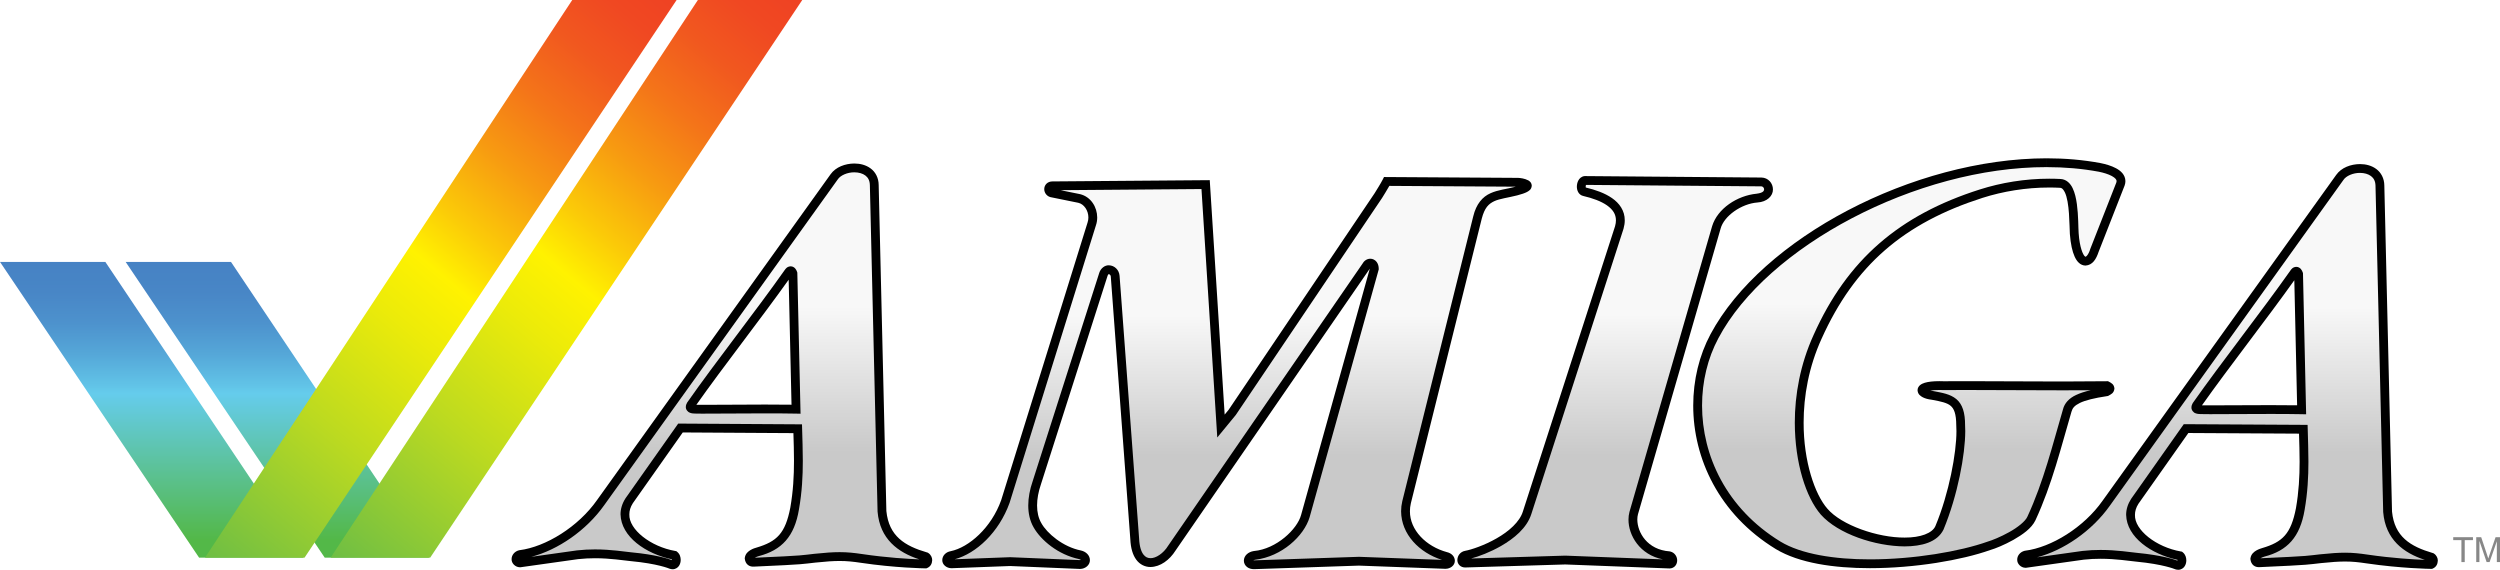
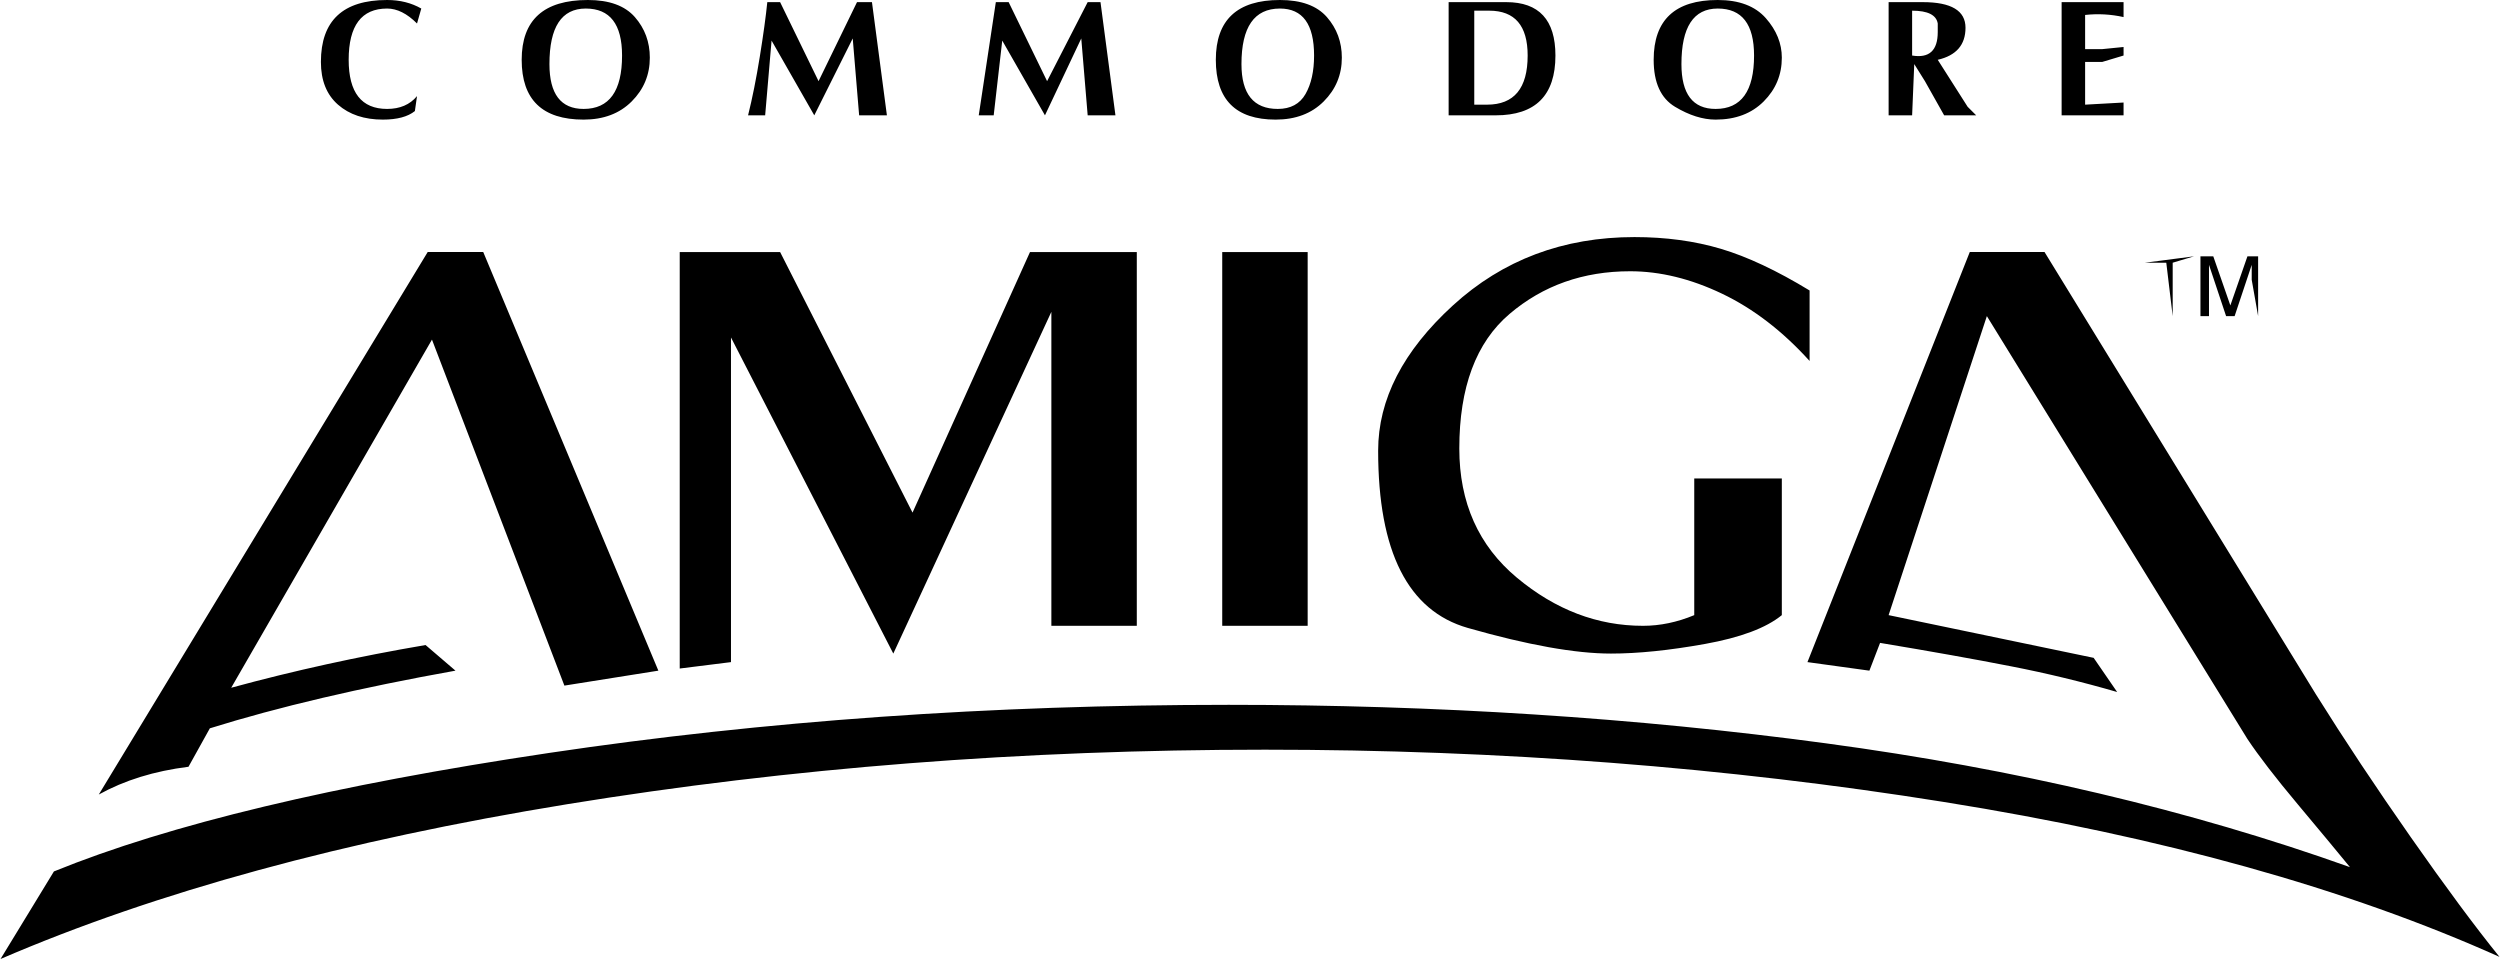
- <svg xmlns="http://www.w3.org/2000/svg" version="1.1" id="Ebene_1" x="0px" y="0px" width="566.929px" height="129.21px" viewBox="0 0 566.929 129.21" enable-background="new 0 0 566.929 129.21" xml:space="preserve">
-   <g id="Ebene_2">
- </g>
-   <g>
-     <g enable-background="new    ">
-       <g>
-         <g>
-           <linearGradient id="SVGID_1_" gradientUnits="userSpaceOnUse" x1="280.519" y1="41.153" x2="280.519" y2="128.077">
-             <stop offset="0.35" style="stop-color:#F8F8F8" />
-             <stop offset="0.716" style="stop-color:#C9C9C9" />
-           </linearGradient>
-           <path fill="url(#SVGID_1_)" d="M314.466,41.153l29.807,0.189c0.568,0,4.658,0.663-0.453,1.999      c-4.084,1.063-7.43,0.661-8.764,5.979l-16.086,64.575c-1.336,5.769,3.152,10.742,8.955,12.301c1.313,0.32,1.393,1.715-0.158,1.8      l-19.586-0.724l-23.795,0.805c-1.728,0-1.795-1.794,0.085-2.125c5.562-0.567,10.478-5.151,11.548-8.913l15.643-56.077      c0.002-0.846-0.436-1.287-0.914-1.287c-0.35,0-0.723,0.236-0.965,0.719l-44.044,63.917c-1.22,1.967-3.14,3.271-4.838,3.271      c-1.835,0-3.412-1.521-3.578-5.375l-4.433-59.588c-0.048-0.826-0.744-1.454-1.438-1.454c-0.478,0-0.956,0.297-1.222,1.029      l-15.107,47.273c-1.237,3.593-1.325,7.104,0.147,9.646c1.463,2.611,5.229,5.803,9.64,6.701c1.714,0.412,1.628,2.125-0.004,2.209      l-15.824-0.662l-13.293,0.498c-1.561-0.084-1.393-1.631,0.004-1.883c4.578-0.979,9.826-5.638,12.205-12.267l19.571-62.897      c0.821-2.376-0.476-5.236-2.852-5.804l-6.055-1.229c-1.063-0.082-1.215-1.632,0.002-1.632l34.736-0.282l3.482,54.755l2.548-3.1      l33.147-49.172C312.984,43.683,313.968,42.134,314.466,41.153z" />
-           <path d="M282.789,128.577c-0.439-0.336-0.721-0.885-0.715-1.438l0,0c0.017-1.149,1.001-1.98,2.225-2.174l0,0l0.027-0.006      l0.043-0.004c5.083-0.46,9.815-4.928,10.685-8.187l0,0l15.581-55.852l-44.048,63.92c-1.372,2.18-3.473,3.711-5.686,3.744l0,0      c-1.196,0.013-2.412-0.545-3.218-1.644l0,0c-0.812-1.096-1.27-2.636-1.359-4.66l0,0l-4.432-59.601      c-0.002-0.292-0.342-0.518-0.439-0.512l0,0c-0.008,0.004-0.017,0.004-0.027,0.004l0,0c-0.037,0-0.095,0-0.245,0.327l0,0      l-15.114,47.295c-0.582,1.689-0.889,3.343-0.889,4.837l0,0c0,1.529,0.317,2.88,0.963,3.995l0,0      c1.27,2.314,4.902,5.408,9.001,6.216l0,0c1.134,0.255,2.012,1.101,2.019,2.18l0,0c0.014,1.132-1.046,1.981-2.201,2l0,0      l-0.058,0.002l-15.822-0.661l-13.303,0.497l-0.043-0.002c-1.048-0.002-2.078-0.789-2.053-1.84l0,0      c0.014-1.059,0.874-1.847,1.902-2.019l0,0c4.122-0.852,9.223-5.29,11.461-11.587l0,0l19.579-62.925      c0.129-0.373,0.193-0.769,0.193-1.165l0,0c0.002-1.568-0.99-3.044-2.298-3.332l0,0l-6.008-1.221      c-1.043-0.115-1.721-1.01-1.703-1.875l0,0c-0.004-0.42,0.153-0.885,0.506-1.231l0,0c0.35-0.348,0.855-0.52,1.343-0.516l0,0      l35.681-0.288l3.382,53.167l0.906-1.1l33.1-49.101c0.412-0.671,1.393-2.221,1.85-3.125l0,0l0.278-0.551l30.42,0.192      c0.506,0.031,1.437,0.116,2.311,0.574l0,0c0.259,0.159,0.736,0.456,0.773,1.206l0,0c-0.077,0.897-0.635,1.161-1.092,1.428l0,0      c-0.51,0.261-1.194,0.496-2.195,0.759l0,0c-2.138,0.547-3.968,0.733-5.244,1.334l0,0c-1.258,0.611-2.148,1.451-2.799,3.92l0,0      l-16.082,64.559c-0.146,0.621-0.214,1.227-0.214,1.815l0,0c-0.026,4.268,3.657,8.002,8.43,9.287l0,0      c0.945,0.224,1.738,0.93,1.759,1.943l0,0c0.005,1.096-1.052,1.819-2.095,1.827l0,0l-0.054,0.002l-19.602-0.725l-23.782,0.804      c-0.004,0-0.008,0-0.012,0l0,0C283.779,129.074,283.224,128.917,282.789,128.577L282.789,128.577z M284.351,127.074      l23.838-0.806l18.807,0.695c-5.114-1.617-9.239-5.779-9.265-11.028l0,0c-0.002-0.746,0.087-1.503,0.268-2.284l0,0l16.087-64.575      c0.683-2.847,2.131-4.465,3.902-5.25l0,0c1.749-0.792,3.635-0.937,5.578-1.453l0,0c0.047-0.012,0.094-0.024,0.14-0.037l0,0      l-28.643-0.181c-0.553,0.99-1.303,2.17-1.656,2.75l0,0l-33.172,49.208l-4.192,5.097l-3.583-56.34l-31.957,0.258l4.446,0.904      c2.441,0.607,3.862,2.942,3.866,5.286l0,0c0,0.607-0.095,1.223-0.292,1.788l0,0l-19.583,62.938      c-2.42,6.682-7.531,11.459-12.446,12.784l0,0l12.593-0.472l15.813,0.661c0.093-0.009,0.159-0.025,0.205-0.042l0,0      c-0.064-0.056-0.191-0.136-0.394-0.186l0,0c-4.758-0.995-8.658-4.285-10.307-7.18l0,0c-0.852-1.47-1.225-3.183-1.225-4.983l0,0      c0-1.766,0.356-3.627,0.99-5.467l0,0l15.12-47.31c0.332-1.016,1.245-1.716,2.163-1.689l0,0c1.289,0.031,2.329,1.038,2.435,2.381      l0,0l4.434,59.619c0.075,1.801,0.489,2.948,0.963,3.576l0,0c0.485,0.626,0.974,0.827,1.617,0.841l0,0      c1.181,0.033,2.919-1.042,4.013-2.839l0,0l44.007-63.864c0.364-0.692,1.033-1.2,1.825-1.204l0,0      c0.547-0.004,1.088,0.275,1.42,0.707l0,0c0.338,0.433,0.493,0.984,0.491,1.575l0,0l0.002,0.006v0.139l-15.682,56.211      c-1.266,4.242-6.329,8.924-12.339,9.625l0,0c-0.199,0.035-0.332,0.085-0.419,0.131l0,0      C284.258,127.071,284.302,127.074,284.351,127.074L284.351,127.074z" />
-         </g>
-       </g>
-     </g>
-   </g>
-   <g>
-     <g enable-background="new    ">
-       <g>
-         <g>
-           <linearGradient id="SVGID_2_" gradientUnits="userSpaceOnUse" x1="366.273" y1="40.928" x2="366.273" y2="127.911">
-             <stop offset="0.35" style="stop-color:#F8F8F8" />
-             <stop offset="0.716" style="stop-color:#C9C9C9" />
-           </linearGradient>
-           <path fill="url(#SVGID_2_)" d="M359.425,40.928l40.012,0.331c1.883,0,2.766,3.332-1,3.664c-4.02,0.354-8.225,3.215-9.213,6.641      l-18.748,64.8c-0.904,3.438,1.594,9.183,8.051,9.669c1.063,0.246,1.061,1.877,0.08,1.877l-23.631-0.906l-22.697,0.686      c-1.232,0-0.896-1.629,0.154-1.795c3.111-0.567,12.154-4.076,13.879-9.634l20.902-64.692c1.309-4.656-3.016-6.949-7.922-8.095      C358.23,43.304,358.447,41.011,359.425,40.928z" />
-           <path d="M378.567,128.909l-23.601-0.905l-22.688,0.684c-0.466,0.007-0.964-0.152-1.31-0.503l0,0      c-0.347-0.346-0.484-0.805-0.48-1.199l0,0c0.017-0.946,0.649-1.87,1.765-2.074l0,0c1.394-0.249,4.396-1.25,7.141-2.83l0,0      c2.772-1.573,5.256-3.759,5.967-6.128l0,0l20.89-64.654c0.14-0.494,0.198-0.94,0.198-1.343l0,0      c-0.011-1.41-0.699-2.438-2.036-3.391l0,0c-1.326-0.927-3.256-1.631-5.328-2.112l0,0c-0.559-0.099-0.999-0.5-1.203-0.895l0,0      c-0.222-0.411-0.292-0.83-0.295-1.237l0,0c0.005-0.481,0.103-0.957,0.343-1.406l0,0c0.228-0.432,0.7-0.921,1.414-0.984l0,0      l0.046-0.002l40.049,0.33c1.554,0.023,2.613,1.308,2.615,2.68l0,0c0.033,1.493-1.355,2.853-3.528,2.98l0,0      c-3.64,0.282-7.577,3.06-8.341,5.923l0,0l-18.74,64.777c-0.097,0.361-0.148,0.768-0.148,1.201l0,0      c0.021,2.933,2.246,6.833,7.308,7.215l0,0l0.069,0.006l0.079,0.019c1.071,0.253,1.595,1.223,1.581,2.029l0,0      c-0.003,0.402-0.111,0.824-0.403,1.195l0,0c-0.276,0.364-0.781,0.626-1.323,0.626l0,0      C378.592,128.909,378.58,128.909,378.567,128.909L378.567,128.909z M377.115,126.852c-5.262-1.019-7.84-5.458-7.82-9.032l0,0      c0-0.594,0.07-1.17,0.221-1.734l0,0l18.747-64.799c1.214-3.99,5.686-6.932,10.086-7.36l0,0c1.625-0.208,1.671-0.715,1.704-0.988      l0,0c0-0.357-0.309-0.678-0.624-0.68l0,0l-39.771-0.328c-0.037,0.094-0.072,0.251-0.07,0.39l0,0      c-0.002,0.08,0.01,0.151,0.021,0.201l0,0c2.188,0.52,4.295,1.258,5.947,2.402l0,0c1.666,1.141,2.905,2.851,2.893,5.032l0,0      c0.002,0.603-0.09,1.233-0.282,1.921l0,0l-20.899,64.679c-1.018,3.199-3.918,5.548-6.878,7.26l0,0      c-2.466,1.408-4.993,2.362-6.781,2.833l0,0l21.378-0.647L377.115,126.852L377.115,126.852z" />
-         </g>
-       </g>
-     </g>
-   </g>
-   <g>
-     <g enable-background="new    ">
-       <g>
-         <g>
-           <linearGradient id="SVGID_3_" gradientUnits="userSpaceOnUse" x1="432.982" y1="36.898" x2="432.982" y2="127.848">
-             <stop offset="0.35" style="stop-color:#F8F8F8" />
-             <stop offset="0.716" style="stop-color:#C9C9C9" />
-           </linearGradient>
-           <path fill="url(#SVGID_3_)" d="M464.128,36.898c4.105,0,8.133,0.34,12.004,1.062c2.461,0.496,5.475,1.62,4.738,3.746      l-5.906,15.057c-0.467,1.534-1.244,2.462-2.031,2.462c-1.094,0-2.207-1.792-2.551-6.244c-0.195-2.436,0.197-11.205-3.146-11.393      c-0.85-0.046-1.695-0.067-2.543-0.067c-5.363,0-10.688,0.885-15.43,2.396c-18.068,5.767-29.525,15.623-37.08,32.453      c-7.385,16.19-3.738,33.692,1.479,39.662c3.557,4.065,11.865,6.874,18.252,6.874c3.75,0,6.836-0.971,7.904-3.225      c3.457-8.307,5.133-18.494,4.809-23.15c0.014-5.647-2.201-6.086-6.41-6.866c-2.951-0.313-3.895-2.228,1.615-2.228      c0.293,0,0.604,0.006,0.936,0.02c1.771-0.012,3.492-0.018,5.189-0.018c3.881,0,7.602,0.021,11.299,0.039      c3.473,0.019,6.924,0.035,10.473,0.035c3.246,0,6.576-0.017,10.072-0.06c0.98,0.483,0.896,0.897-0.088,1.384      c-5.973,0.896-8.352,2.043-8.924,4.254c-2.311,7.85-4.383,16.438-8.123,24.488c-1.33,2.883-7.605,5.626-9.648,6.204      c-6.354,2.263-16.916,4.063-26.975,4.063c-8.072,0-15.822-1.16-20.813-4.184c-18.713-11.438-22.078-33.127-14.438-47.428      C400.123,54.96,434.261,36.898,464.128,36.898z" />
-           <path d="M402.708,124.517c-12.916-7.888-18.738-20.608-18.732-32.545l0,0c0-5.78,1.356-11.39,3.934-16.207l0,0      c11.65-21.742,45.962-39.819,76.22-39.867l0,0v1v1c-29.481-0.048-63.445,17.999-74.457,38.811l0,0      c-2.409,4.504-3.695,9.795-3.695,15.264l0,0c0.008,11.303,5.468,23.312,17.77,30.837l0,0c4.69,2.859,12.321,4.049,20.296,4.038      l0,0c9.934,0.005,20.445-1.794,26.701-4.025l0,0c0.903-0.253,2.967-1.072,4.874-2.147l0,0c1.921-1.054,3.698-2.475,4.14-3.517      l0,0c3.688-7.93,5.753-16.466,8.063-24.315l0,0c0.348-1.418,1.398-2.544,2.974-3.272l0,0c0.896-0.426,1.977-0.774,3.296-1.08      l0,0c-2.17,0.016-4.283,0.022-6.362,0.022l0,0c-3.552,0-7.005-0.017-10.478-0.035l0,0c-3.697-0.017-7.416-0.038-11.294-0.038      l0,0c-1.695,0-3.413,0.006-5.23,0.017l0,0c-0.318-0.013-0.615-0.019-0.895-0.019l0,0c-0.887-0.014-1.592,0.053-2.105,0.139l0,0      c0.181,0.039,0.381,0.072,0.596,0.095l0,0l0.027,0.002l0.05,0.009c2.085,0.4,3.839,0.667,5.237,1.815l0,0      c1.408,1.185,1.998,3.086,1.989,5.981l0,0c0,0,0,0,0,0.02l0,0c0.026,0.392,0.038,0.818,0.038,1.275l0,0      c-0.009,5.254-1.692,14.506-4.941,22.337l0,0c-1.426,2.861-4.932,3.777-8.809,3.796l0,0c-6.67-0.038-15.076-2.803-19.005-7.216      l0,0c-3.354-3.879-5.881-11.648-5.9-20.854l0,0c0-6.263,1.207-13.178,4.262-19.878l0,0      c7.631-17.053,19.421-27.189,37.688-32.994l0,0c4.841-1.542,10.261-2.443,15.735-2.443l0,0c0.863,0,1.727,0.021,2.599,0.067l0,0      c1.324,0.072,2.228,1.042,2.717,2.074l0,0c0.514,1.057,0.789,2.327,0.97,3.643l0,0c0.356,2.613,0.308,5.481,0.4,6.599l0,0      c0.222,3.23,0.994,4.917,1.411,5.228l0,0c0.107,0.093,0.135,0.091,0.141,0.091l0,0c0,0,0.002,0,0.002,0.002l0,0      c0-0.008,0.122-0.002,0.367-0.295l0,0c0.233-0.28,0.505-0.785,0.707-1.459l0,0l0.017-0.05l5.898-15.034      c0.046-0.135,0.059-0.236,0.059-0.316l0,0c0.021-0.28-0.248-0.703-1.074-1.154l0,0c-0.789-0.432-1.931-0.771-2.958-0.975l0,0      c-3.803-0.709-7.77-1.044-11.818-1.044l0,0v-1v-1c4.158,0,8.247,0.345,12.199,1.082l0,0c1.162,0.236,2.445,0.594,3.529,1.177      l0,0c1.049,0.564,2.102,1.474,2.122,2.914l0,0c0.003,0.322-0.057,0.642-0.179,1l0,0l-5.9,15.043      c-0.543,1.631-1.344,2.999-2.969,3.109l0,0c-1.16-0.023-1.954-0.897-2.465-2.036l0,0c-0.535-1.177-0.903-2.83-1.083-5.127l0,0      c-0.126-1.924-0.031-7.288-1.171-9.513l0,0c-0.385-0.741-0.688-0.939-1.033-0.96l0,0c-0.83-0.046-1.657-0.065-2.487-0.065l0,0      c-5.255-0.002-10.483,0.868-15.126,2.348l0,0c-17.869,5.729-28.992,15.304-36.476,31.915l0,0      c-2.925,6.411-4.083,13.044-4.083,19.052l0,0c-0.02,8.812,2.548,16.308,5.405,19.537l0,0c3.184,3.719,11.396,6.57,17.499,6.532      l0,0c3.624,0.019,6.29-1.007,6.98-2.609l0,0c3.12-7.475,4.78-16.659,4.771-21.523l0,0c0-0.43-0.015-0.825-0.036-1.177l0,0      l-0.002-0.034V96.53c0,0-0.002,0-0.002-0.053l0,0c-0.009-2.705-0.526-3.821-1.276-4.451l0,0      c-0.752-0.662-2.193-1.001-4.285-1.374l0,0c-0.786-0.09-1.463-0.271-2.019-0.551l0,0c-0.522-0.29-1.14-0.667-1.2-1.608l0,0      c-0.005-0.499,0.282-0.927,0.579-1.162l0,0c0.305-0.249,0.644-0.398,1.044-0.524l0,0c0.798-0.242,1.866-0.368,3.363-0.371l0,0      c0.307,0,0.631,0.007,0.931,0.021l0,0c1.772-0.013,3.495-0.019,5.194-0.019l0,0c3.885,0,7.607,0.022,11.305,0.04l0,0      c3.473,0.019,6.921,0.035,10.467,0.035l0,0c3.243-0.002,6.567-0.017,10.061-0.061l0,0l0.236-0.005l0.217,0.107      c0.512,0.289,1.158,0.554,1.251,1.559l0,0c-0.124,1.084-0.796,1.293-1.333,1.617l0,0l-0.144,0.071l-0.155,0.023      c-2.944,0.438-4.961,0.947-6.205,1.548l0,0c-1.251,0.619-1.675,1.173-1.908,2l0,0c-2.302,7.813-4.382,16.457-8.174,24.623l0,0      c-0.891,1.845-2.916,3.238-4.976,4.42l0,0c-2.072,1.162-4.169,2.002-5.245,2.308l0,0c-6.515,2.314-17.129,4.118-27.31,4.123l0,0      C415.871,128.837,408,127.704,402.708,124.517L402.708,124.517z" />
-         </g>
-       </g>
-     </g>
-   </g>
-   <path fill="#878787" d="M558.181,127.465v-4.979h-1.861v-0.668h4.477v0.668h-1.867v4.979H558.181z" />
-   <path fill="#878787" d="M561.539,127.465v-5.646h1.125l1.338,4c0.123,0.371,0.213,0.65,0.271,0.836  c0.063-0.205,0.164-0.508,0.299-0.905l1.352-3.931h1.006v5.646h-0.719v-4.727l-1.643,4.727h-0.674l-1.633-4.808v4.808H561.539z" />
-   <g>
-     <linearGradient id="SVGID_4_" gradientUnits="userSpaceOnUse" x1="60.549" y1="-1452.352" x2="60.549" y2="-1385.286" gradientTransform="matrix(1 0 0 -1 2.3501 -1325.893)">
-       <stop offset="0.06" style="stop-color:#53B848" />
-       <stop offset="0.555" style="stop-color:#65CCEC" />
-       <stop offset="0.583" style="stop-color:#61C3E7" />
-       <stop offset="0.688" style="stop-color:#55A7D8" />
-       <stop offset="0.793" style="stop-color:#4D92CD" />
-       <stop offset="0.898" style="stop-color:#4886C6" />
-       <stop offset="1" style="stop-color:#4682C4" />
-     </linearGradient>
-     <polygon fill="url(#SVGID_4_)" points="28.491,59.393 52.378,59.393 97.306,126.459 73.637,126.459  " />
-     <linearGradient id="SVGID_5_" gradientUnits="userSpaceOnUse" x1="72.555" y1="-1452.288" x2="179.013" y2="-1325.416" gradientTransform="matrix(1 0 0 -1 2.3501 -1325.893)">
-       <stop offset="0" style="stop-color:#6EBE44" />
-       <stop offset="0.001" style="stop-color:#6EBE44" />
-       <stop offset="0.245" style="stop-color:#BCDA20" />
-       <stop offset="0.419" style="stop-color:#ECEB09" />
-       <stop offset="0.505" style="stop-color:#FFF200" />
-       <stop offset="0.578" style="stop-color:#FBCA08" />
-       <stop offset="0.679" style="stop-color:#F79A11" />
-       <stop offset="0.775" style="stop-color:#F47419" />
-       <stop offset="0.864" style="stop-color:#F1581F" />
-       <stop offset="0.941" style="stop-color:#F04822" />
-       <stop offset="1" style="stop-color:#EF4223" />
-     </linearGradient>
-     <polygon fill="url(#SVGID_5_)" points="158.261,0.001 181.93,0.001 97.553,126.459 74.98,126.459  " />
-   </g>
-   <g>
-     <linearGradient id="SVGID_6_" gradientUnits="userSpaceOnUse" x1="32.058" y1="-1452.351" x2="32.058" y2="-1385.286" gradientTransform="matrix(1 0 0 -1 2.3501 -1325.893)">
-       <stop offset="0.06" style="stop-color:#53B848" />
-       <stop offset="0.555" style="stop-color:#65CCEC" />
-       <stop offset="0.583" style="stop-color:#61C3E7" />
-       <stop offset="0.688" style="stop-color:#55A7D8" />
-       <stop offset="0.793" style="stop-color:#4D92CD" />
-       <stop offset="0.898" style="stop-color:#4886C6" />
-       <stop offset="1" style="stop-color:#4682C4" />
-     </linearGradient>
-     <polygon fill="url(#SVGID_6_)" points="0,59.393 23.889,59.393 68.816,126.458 45.147,126.458  " />
-     <linearGradient id="SVGID_7_" gradientUnits="userSpaceOnUse" x1="44.064" y1="-1452.287" x2="150.521" y2="-1325.416" gradientTransform="matrix(1 0 0 -1 2.3501 -1325.893)">
-       <stop offset="0" style="stop-color:#6EBE44" />
-       <stop offset="0.001" style="stop-color:#6EBE44" />
-       <stop offset="0.245" style="stop-color:#BCDA20" />
-       <stop offset="0.419" style="stop-color:#ECEB09" />
-       <stop offset="0.505" style="stop-color:#FFF200" />
-       <stop offset="0.578" style="stop-color:#FBCA08" />
-       <stop offset="0.679" style="stop-color:#F79A11" />
-       <stop offset="0.775" style="stop-color:#F47419" />
-       <stop offset="0.864" style="stop-color:#F1581F" />
-       <stop offset="0.941" style="stop-color:#F04822" />
-       <stop offset="1" style="stop-color:#EF4223" />
-     </linearGradient>
-     <polygon fill="url(#SVGID_7_)" points="129.769,0 153.438,0 69.063,126.458 46.489,126.458  " />
-   </g>
-   <g>
-     <linearGradient id="SVGID_8_" gradientUnits="userSpaceOnUse" x1="163.706" y1="38.08" x2="163.706" y2="128.09">
-       <stop offset="0.35" style="stop-color:#F8F8F8" />
-       <stop offset="0.716" style="stop-color:#C9C9C9" />
-     </linearGradient>
-     <path fill="url(#SVGID_8_)" d="M154.313,97.063l-11.644,16.511c-3.452,5.399,3.078,11.04,10.279,12.354   c0.66,0.513,0.548,2.163-0.415,2.163c-0.105,0-0.219-0.02-0.345-0.063c-0.144-0.063-2.86-1.194-9.034-1.771   c-1.652-0.156-4.623-0.663-8.245-0.663c-1.248,0-2.571,0.062-3.947,0.214l-13.024,1.834c-1.232-0.082-1.229-1.551,0.002-1.882   c6.293-0.813,13.835-5.481,18.259-11.771l52.979-73.901c0.875-1.269,2.745-2.007,4.565-2.007c2.279,0,4.474,1.158,4.517,3.887   l1.745,73.983c0.566,6.204,4.724,8.829,9.962,10.294c0.732,0.495,0.411,1.477-0.086,1.645c-0.34-0.007-6.801-0.105-14.522-1.254   c-1.807-0.267-3.22-0.421-4.946-0.421c-1.493,0-3.221,0.116-5.64,0.373c-3.029,0.32-1.598,0.366-13.862,0.91   c-0.466,0.022-0.919-0.099-1.017-0.888c0.109-0.91,1.48-1.349,1.918-1.465c4.9-1.358,7.317-3.816,8.392-9.847   c1.16-6.631,0.85-12.269,0.694-18.071L154.313,97.063z M173.393,92.741c2.696,0,5.234,0.015,7.125,0.056L179.816,62   c-0.133-0.4-0.313-0.605-0.519-0.605c-0.169,0-0.357,0.145-0.546,0.439c-6.558,9.313-15.59,20.729-22.065,29.973   c-0.415,0.729-0.001,0.979,0.98,0.979c0.157,0.015,0.688,0.02,1.498,0.02c1.393,0,3.607-0.016,6.142-0.027   C167.84,92.759,170.696,92.741,173.393,92.741" />
-     <path d="M152.533,129.088c-0.23,0.002-0.456-0.042-0.669-0.114l0,0l-0.036-0.013l-0.039-0.017c-0.031-0.015-2.65-1.127-8.73-1.695   l0,0c-1.722-0.163-4.612-0.656-8.149-0.658l0,0c-1.216,0-2.503,0.062-3.809,0.205l0,0l-13.125,1.848l-0.105-0.006   c-1.026-0.017-1.9-0.914-1.856-1.844l0,0c-0.006-0.916,0.684-1.756,1.668-2.002l0,0l0.064-0.019l0.064-0.006   c5.928-0.746,13.334-5.301,17.576-11.362l0,0l52.967-73.887c1.179-1.655,3.311-2.422,5.39-2.438l0,0   c1.305,0.002,2.629,0.323,3.696,1.121l0,0c1.074,0.79,1.809,2.118,1.819,3.742l0,0l1.744,73.946   c0.572,5.681,4.13,7.903,9.232,9.391l0,0l0.155,0.043l0.135,0.092c0.586,0.381,0.885,1.055,0.87,1.616l0,0   c-0.029,0.767-0.35,1.46-1.189,1.803l0,0l-0.166,0.058l-0.18-0.004c-0.354-0.007-6.859-0.105-14.648-1.262l0,0   c-1.79-0.266-3.135-0.411-4.799-0.411l0,0c-1.44-0.002-3.133,0.112-5.535,0.367l0,0c-2.978,0.314-1.688,0.373-13.937,0.914l0,0   c-0.072,0.002-0.116,0-0.128,0l0,0c-0.325,0.002-0.788-0.054-1.208-0.384l0,0c-0.423-0.333-0.645-0.857-0.705-1.38l0,0   l-0.015-0.122l0.015-0.12c0.139-0.966,0.814-1.474,1.328-1.776l0,0c0.539-0.311,1.057-0.462,1.316-0.532l0,0   c4.65-1.38,6.546-3.232,7.675-9.058l0,0c0.661-3.779,0.835-7.231,0.835-10.606l0,0c0-2.11-0.069-4.192-0.13-6.297l0,0   l-25.096-0.154l-11.318,16.047c-0.563,0.883-0.792,1.712-0.793,2.526l0,0c-0.135,3.433,4.824,7.333,10.41,8.303l0,0l0.238,0.043   l0.195,0.151c0.632,0.521,0.792,1.2,0.804,1.826l0,0c-0.004,0.44-0.096,0.895-0.369,1.323l0,0c-0.253,0.419-0.81,0.803-1.424,0.803   l0,0C152.559,129.088,152.546,129.088,152.533,129.088L152.533,129.088z M143.246,125.261c5.473,0.512,8.313,1.454,9.117,1.759l0,0   c0.001-0.019,0.002-0.038,0.002-0.058l0,0c0-0.047-0.005-0.094-0.013-0.136l0,0c-5.933-1.258-11.505-5.107-11.634-10.188l0,0   c-0.002-1.208,0.36-2.443,1.133-3.644l0,0l11.646-16.51l0.298-0.428l28.075,0.173l0.027,0.967c0.064,2.423,0.158,4.835,0.158,7.319   l0,0c0.002,3.445-0.178,7.028-0.866,10.955l0,0c-1.021,6.235-3.96,9.298-9.119,10.638l0,0c-0.183,0.035-0.621,0.205-0.905,0.375   l0,0c11.97-0.535,10.449-0.57,13.503-0.893l0,0c2.437-0.259,4.2-0.379,5.746-0.379l0,0c1.786,0,3.268,0.163,5.093,0.433l0,0   c5.646,0.84,10.62,1.112,12.971,1.201l0,0c-4.847-1.563-8.941-4.615-9.469-10.806l0,0l-0.002-0.033l-1.747-74.025   c-0.031-1.098-0.417-1.711-1.021-2.184l0,0c-0.609-0.462-1.521-0.721-2.495-0.719l0,0c-1.563-0.019-3.17,0.692-3.753,1.589l0,0   l-52.973,73.893c-4.064,5.747-10.508,10.144-16.537,11.712l0,0l10.37-1.461c1.417-0.157,2.777-0.22,4.06-0.222l0,0   C138.614,124.591,141.667,125.111,143.246,125.261L143.246,125.261z M154.307,98.062l0.006-0.998L154.307,98.062L154.307,98.062z    M180.496,93.795c-1.877-0.039-4.412-0.056-7.104-0.054l0,0V91.74c2.232,0,4.356,0.01,6.102,0.036l0,0l-0.646-28.35   c-6.368,8.949-14.75,19.6-20.933,28.37l0,0c0.228,0.005,0.685,0.01,1.249,0.008l0,0c1.386,0,3.602-0.015,6.136-0.026l0,0   c2.534-0.019,5.392-0.037,8.093-0.037l0,0v2.001c-2.693-0.002-5.547,0.017-8.083,0.035l0,0c-2.534,0.011-4.747,0.027-6.146,0.027   l0,0c-0.815-0.002-1.295-0.002-1.576-0.021l0,0c-0.396-0.006-0.752-0.032-1.145-0.188l0,0c-0.41-0.114-0.957-0.705-0.918-1.313l0,0   c0.006-0.403,0.139-0.696,0.292-0.972l0,0l0.024-0.045l0.025-0.033c6.5-9.281,15.533-20.696,22.043-29.94l0,0   c0.269-0.385,0.603-0.852,1.386-0.897l0,0c0.452-0.006,0.843,0.251,1.044,0.5l0,0c0.214,0.251,0.33,0.512,0.425,0.79l0,0   l0.046,0.143l0.731,31.991L180.496,93.795L180.496,93.795z" />
-   </g>
-   <g>
-     <linearGradient id="SVGID_9_" gradientUnits="userSpaceOnUse" x1="505.14" y1="38.209" x2="505.14" y2="128.211">
-       <stop offset="0.35" style="stop-color:#F8F8F8" />
-       <stop offset="0.716" style="stop-color:#C9C9C9" />
-     </linearGradient>
-     <path fill="url(#SVGID_9_)" d="M551.406,126.374c0.732,0.481,0.398,1.464-0.086,1.632c-0.34-0.006-6.801-0.105-14.521-1.238   c-1.834-0.271-3.254-0.43-5.002-0.43c-1.479,0-3.188,0.113-5.584,0.366c-3.041,0.317-1.598,0.364-13.877,0.91   c-0.457,0.021-0.904-0.099-1.002-0.888c0.107-0.908,1.48-1.338,1.906-1.467c4.908-1.348,7.326-3.814,8.404-9.845   c1.158-6.618,0.838-12.256,0.684-18.069l-26.588-0.152l-11.645,16.512c-3.439,5.393,3.09,11.023,10.289,12.338   c0.662,0.521,0.539,2.168-0.422,2.168c-0.107,0-0.223-0.021-0.352-0.063c-0.146-0.061-2.859-1.184-9.021-1.773   c-1.65-0.156-4.625-0.662-8.246-0.662c-1.248,0-2.57,0.059-3.945,0.213l-13.035,1.834c-1.221-0.084-1.219-1.551,0.004-1.881   c6.305-0.814,13.834-5.472,18.27-11.771l52.98-73.885c0.875-1.274,2.744-2.013,4.563-2.013c2.281,0,4.48,1.163,4.521,3.891   l1.744,73.972C542,122.283,546.169,124.896,551.406,126.374z M514.792,92.873c2.705,0,5.256,0.016,7.152,0.057l-0.689-30.813   c-0.137-0.4-0.318-0.605-0.521-0.605c-0.172,0-0.355,0.144-0.539,0.44c-6.568,9.325-15.592,20.739-22.078,29.97   c-0.404,0.732-0.002,0.98,0.979,0.98c0.191,0.018,0.945,0.021,2.078,0.021c1.377,0,3.32-0.012,5.516-0.021   C509.218,92.889,512.083,92.873,514.792,92.873" />
-     <path d="M493.962,129.21c-0.242,0-0.459-0.047-0.656-0.11l0,0l-0.047-0.015l-0.031-0.013c-0.063-0.025-2.661-1.119-8.733-1.703l0,0   c-1.721-0.164-4.616-0.656-8.152-0.658l0,0c-1.217,0-2.501,0.058-3.807,0.204l0,0l-13.136,1.849l-0.106-0.008   c-1.025-0.02-1.892-0.918-1.847-1.844l0,0c-0.009-0.913,0.679-1.751,1.66-2l0,0l0.063-0.019l0.066-0.007   c5.94-0.747,13.335-5.289,17.586-11.362l0,0l52.968-73.869c1.179-1.661,3.311-2.429,5.388-2.446l0,0   c1.308,0.002,2.633,0.323,3.7,1.121l0,0c1.075,0.792,1.812,2.122,1.82,3.746l0,0l1.744,73.939c0.562,5.683,4.129,7.894,9.233,9.396   l0,0l-0.271,0.962l0.271-0.962l0.146,0.04l0.13,0.085c0.593,0.374,0.894,1.054,0.877,1.607l0,0   c-0.036,0.773-0.346,1.45-1.174,1.803l0,0l-0.173,0.062l-0.183-0.004c-0.358-0.006-6.86-0.106-14.648-1.248l0,0   c-1.82-0.271-3.171-0.419-4.856-0.419l0,0c-1.427,0-3.101,0.11-5.48,0.361l0,0c-2.988,0.313-1.685,0.371-13.947,0.915l0,0   c-0.053,0.002-0.093,0-0.123,0l0,0c-0.32,0.002-0.781-0.053-1.203-0.384l0,0c-0.425-0.334-0.644-0.858-0.701-1.383l0,0   l-0.015-0.117l0.015-0.121c0.136-0.968,0.815-1.474,1.325-1.774l0,0c0.533-0.306,1.053-0.461,1.308-0.54l0,0   c4.657-1.367,6.553-3.228,7.685-9.052l0,0c0.654-3.743,0.828-7.169,0.828-10.52l0,0c0-2.138-0.072-4.247-0.133-6.384l0,0   l-25.098-0.144l-11.319,16.047c-0.559,0.881-0.786,1.707-0.788,2.517l0,0c-0.134,3.429,4.824,7.327,10.415,8.3l0,0l0.244,0.043   l0.196,0.157c0.622,0.52,0.781,1.195,0.792,1.817l0,0c-0.003,0.443-0.096,0.898-0.37,1.327l0,0   c-0.254,0.421-0.81,0.807-1.428,0.807l0,0C493.986,129.21,493.974,129.21,493.962,129.21L493.962,129.21z M484.683,125.38   c5.496,0.524,8.346,1.477,9.11,1.765l0,0c0.003-0.021,0.004-0.045,0.003-0.068l0,0c0-0.047-0.005-0.094-0.013-0.136l0,0   c-5.934-1.259-11.505-5.105-11.636-10.182l0,0c-0.002-1.204,0.361-2.434,1.13-3.632l0,0l11.943-16.938l28.078,0.161l0.027,0.968   c0.062,2.451,0.159,4.891,0.159,7.404l0,0c0,3.419-0.178,6.974-0.857,10.868l0,0c-1.025,6.231-3.965,9.305-9.101,10.625l0,0   c-0.204,0.047-0.638,0.217-0.921,0.385l0,0c11.963-0.536,10.435-0.572,13.5-0.892l0,0c2.414-0.255,4.157-0.372,5.688-0.372l0,0   c1.811,0,3.3,0.166,5.146,0.439l0,0c5.623,0.825,10.58,1.099,12.942,1.188l0,0c-4.831-1.574-8.92-4.615-9.437-10.805l0,0   l-0.004-0.036l-1.743-74.008c-0.032-1.096-0.416-1.711-1.023-2.185l0,0c-0.609-0.465-1.524-0.724-2.499-0.722l0,0   c-1.559-0.017-3.166,0.692-3.75,1.597l0,0l-52.975,73.877c-4.07,5.749-10.494,10.134-16.522,11.706l0,0l10.354-1.456   c1.418-0.159,2.777-0.219,4.058-0.219l0,0C480.047,124.711,483.101,125.23,484.683,125.38L484.683,125.38z M459.447,126.936   l-0.003-0.002C459.444,126.935,459.445,126.935,459.447,126.936L459.447,126.936z M521.921,93.928   c-1.882-0.04-4.43-0.056-7.131-0.056l0,0v-2c2.242,0,4.378,0.01,6.131,0.038l0,0l-0.635-28.358   c-6.378,8.958-14.751,19.604-20.941,28.36l0,0c0.297,0.007,0.975,0.013,1.828,0.011l0,0c1.37,0,3.314-0.011,5.509-0.021l0,0   c2.53-0.013,5.397-0.029,8.108-0.029l0,0v2c-2.705,0-5.567,0.016-8.099,0.028l0,0c-2.193,0.01-4.138,0.022-5.519,0.022l0,0   c-1.137-0.002-1.827,0-2.154-0.023l0,0c-0.398-0.007-0.754-0.032-1.149-0.188l0,0c-0.416-0.117-0.953-0.718-0.911-1.313l0,0   c0.004-0.405,0.138-0.692,0.282-0.962l0,0l0.025-0.047l0.032-0.044c6.511-9.265,15.535-20.68,22.045-29.921l0,0   c0.26-0.391,0.607-0.873,1.391-0.913l0,0c0.455-0.004,0.839,0.253,1.039,0.497l0,0c0.214,0.249,0.331,0.507,0.429,0.786l0,0   l0.049,0.145l0.716,32.012L521.921,93.928L521.921,93.928z M514.791,93.872v0.002V93.872L514.791,93.872z" />
-   </g>
+ <svg xmlns="http://www.w3.org/2000/svg" width="2500" height="959" viewBox="0 0 416.515 159.842">
+   <path d="M353.859 19.224h-10.324V.356h10.324v2.492a19.473 19.473 0 0 0-6.408-.356v5.696h2.849l3.56-.356v1.424l-3.56 1.068h-2.849v7.12l6.408-.356v2.136zm-24.563 0h-5.34l-3.204-5.696-1.78-2.848-.355 8.544H314.7V.356h5.695c2.374 0 4.153.356 5.34 1.067 1.187.712 1.78 1.78 1.78 3.204 0 2.848-1.542 4.628-4.628 5.34l4.984 7.832 1.425 1.425zM296.9 9.612c0 2.848-1.009 5.281-3.026 7.298s-4.688 3.026-8.01 3.026c-2.136 0-4.391-.712-6.764-2.136-2.374-1.424-3.561-4.034-3.561-7.832 0-6.646 3.561-9.968 10.68-9.968 3.561 0 6.23 1.009 8.011 3.026 1.78 2.018 2.67 4.212 2.67 6.586zm-37.735-.356c0 6.646-3.322 9.968-9.969 9.968h-7.831V.356h9.611c5.459 0 8.189 2.966 8.189 8.9zm-35.6.356c0 2.848-1.009 5.281-3.026 7.298s-4.688 3.026-8.01 3.026c-6.646 0-9.968-3.323-9.968-9.968S206.121 0 213.241 0c3.561 0 6.17.95 7.832 2.848 1.661 1.899 2.492 4.153 2.492 6.764zm-37.735 9.612h-4.628l-1.068-12.816-6.052 12.816-7.12-12.46-1.424 12.46h-2.492L165.894.356h2.136l6.408 13.172L181.202.356h2.136l2.492 18.868zm-38.092 0h-4.628l-1.068-12.816-6.408 12.816-7.12-12.46-1.068 12.46h-2.848c.712-2.848 1.364-6.112 1.958-9.79.594-3.678 1.009-6.705 1.247-9.078h2.136l6.408 13.172L142.755.356h2.492l2.491 18.868zm-39.515-9.612c0 2.848-1.008 5.281-3.026 7.298s-4.688 3.026-8.01 3.026c-6.882 0-10.323-3.323-10.323-9.968S90.541 0 97.899 0c3.56 0 6.17.95 7.832 2.848 1.661 1.899 2.492 4.153 2.492 6.764zM70.131 1.424l-.712 2.492c-1.661-1.661-3.322-2.492-4.983-2.492-4.272 0-6.408 2.848-6.408 8.544 0 5.458 2.136 8.188 6.408 8.188 2.136 0 3.797-.711 4.983-2.136l-.355 2.492c-1.187.95-2.967 1.424-5.34 1.424-3.085 0-5.578-.831-7.476-2.492-1.898-1.662-2.848-4.035-2.848-7.12C53.399 3.442 57.078 0 64.436 0c2.135 0 4.034.475 5.695 1.424zm306.156 51.264l-1.068-6.052v-2.492l-2.848 8.544h-1.424l-2.849-8.544v8.544h-1.424V42.72h2.137l2.848 8.188 2.848-8.188h1.78v9.968zm-14.239-8.9v8.9l-1.068-8.9h-3.561l8.188-1.068-3.559 1.068zm-144.179 60.519h-14.24V42.008h14.24v62.299zm83.659-44.144c-4.51-4.983-9.375-8.722-14.596-11.214-5.222-2.492-10.324-3.737-15.309-3.737-7.831 0-14.535 2.373-20.113 7.12s-8.366 12.222-8.366 22.428c0 9.018 3.204 16.198 9.612 21.538s13.409 8.01 21.004 8.01c2.848 0 5.695-.594 8.543-1.779V79.743H296.9v22.784c-2.61 2.136-6.883 3.737-12.816 4.806-5.933 1.067-11.154 1.602-15.663 1.602-5.934 0-13.885-1.424-23.852-4.271-9.969-2.849-14.952-12.697-14.952-29.548 0-8.544 4.153-16.613 12.46-24.208 8.307-7.594 18.393-11.392 30.26-11.392 5.221 0 10.027.652 14.418 1.958 4.39 1.306 9.314 3.62 14.773 6.942v11.747zM189.39 104.307h-14.24V51.976l-26.344 56.959-27.056-52.687v54.111l-8.544 1.068V42.008h16.732l22.071 43.432 19.58-43.432h17.8v62.299h.001zm-79.744 7.476l-15.664 2.491-22.071-57.67-33.463 58.027c10.442-2.848 21.241-5.222 32.396-7.12l4.984 4.272c-15.901 2.848-29.548 6.051-40.939 9.611l-3.56 6.408c-5.696.712-10.68 2.254-14.952 4.628L71.2 42.007h9.256l29.19 69.776zm306.869 47.703c-25.395-11.393-56.247-19.996-92.559-25.81s-74.047-8.722-113.207-8.722c-40.346 0-79.09 3.025-116.232 9.077C57.375 140.084 25.869 148.688 0 159.842l8.9-14.596c19.224-7.832 46.753-14.418 82.59-19.758s73.573-8.01 113.207-8.01c34.65 0 67.817 2.136 99.501 6.408 31.684 4.271 60.815 11.154 87.396 20.647-2.136-2.61-5.043-6.111-8.722-10.502s-6.468-8.01-8.366-10.857l-43.432-70.487-16.375 49.84 34.175 7.119 3.916 5.696a200.88 200.88 0 0 0-17.621-4.272c-6.053-1.187-13.351-2.491-21.894-3.916l-1.78 4.629-10.324-1.425 27.056-68.351h12.46l45.212 73.69c4.746 7.595 10.027 15.546 15.841 23.853 5.815 8.306 10.74 14.952 14.775 19.936zM322.888 5.34V3.916c-.237-1.424-1.661-2.136-4.271-2.136v7.476c2.847.474 4.271-.83 4.271-3.916zm-68.352 3.916c0-4.984-2.136-7.476-6.407-7.476h-2.492v15.664h2.136c4.509 0 6.763-2.73 6.763-8.188zm37.736 0c0-5.221-2.018-7.832-6.053-7.832-4.033 0-6.052 3.086-6.052 9.256 0 4.984 1.898 7.476 5.696 7.476 4.274 0 6.409-2.967 6.409-8.9zm-73.334 0c0-5.221-1.898-7.832-5.696-7.832-4.271 0-6.408 3.086-6.408 9.256 0 4.984 2.017 7.476 6.051 7.476 2.137 0 3.679-.83 4.629-2.492.949-1.662 1.424-3.798 1.424-6.408zm-115.343 0c0-5.221-2.018-7.832-6.052-7.832-4.035 0-6.052 3.086-6.052 9.256 0 4.984 1.898 7.476 5.696 7.476 4.271 0 6.408-2.967 6.408-8.9z" fill-rule="evenodd" clip-rule="evenodd" />
</svg>
